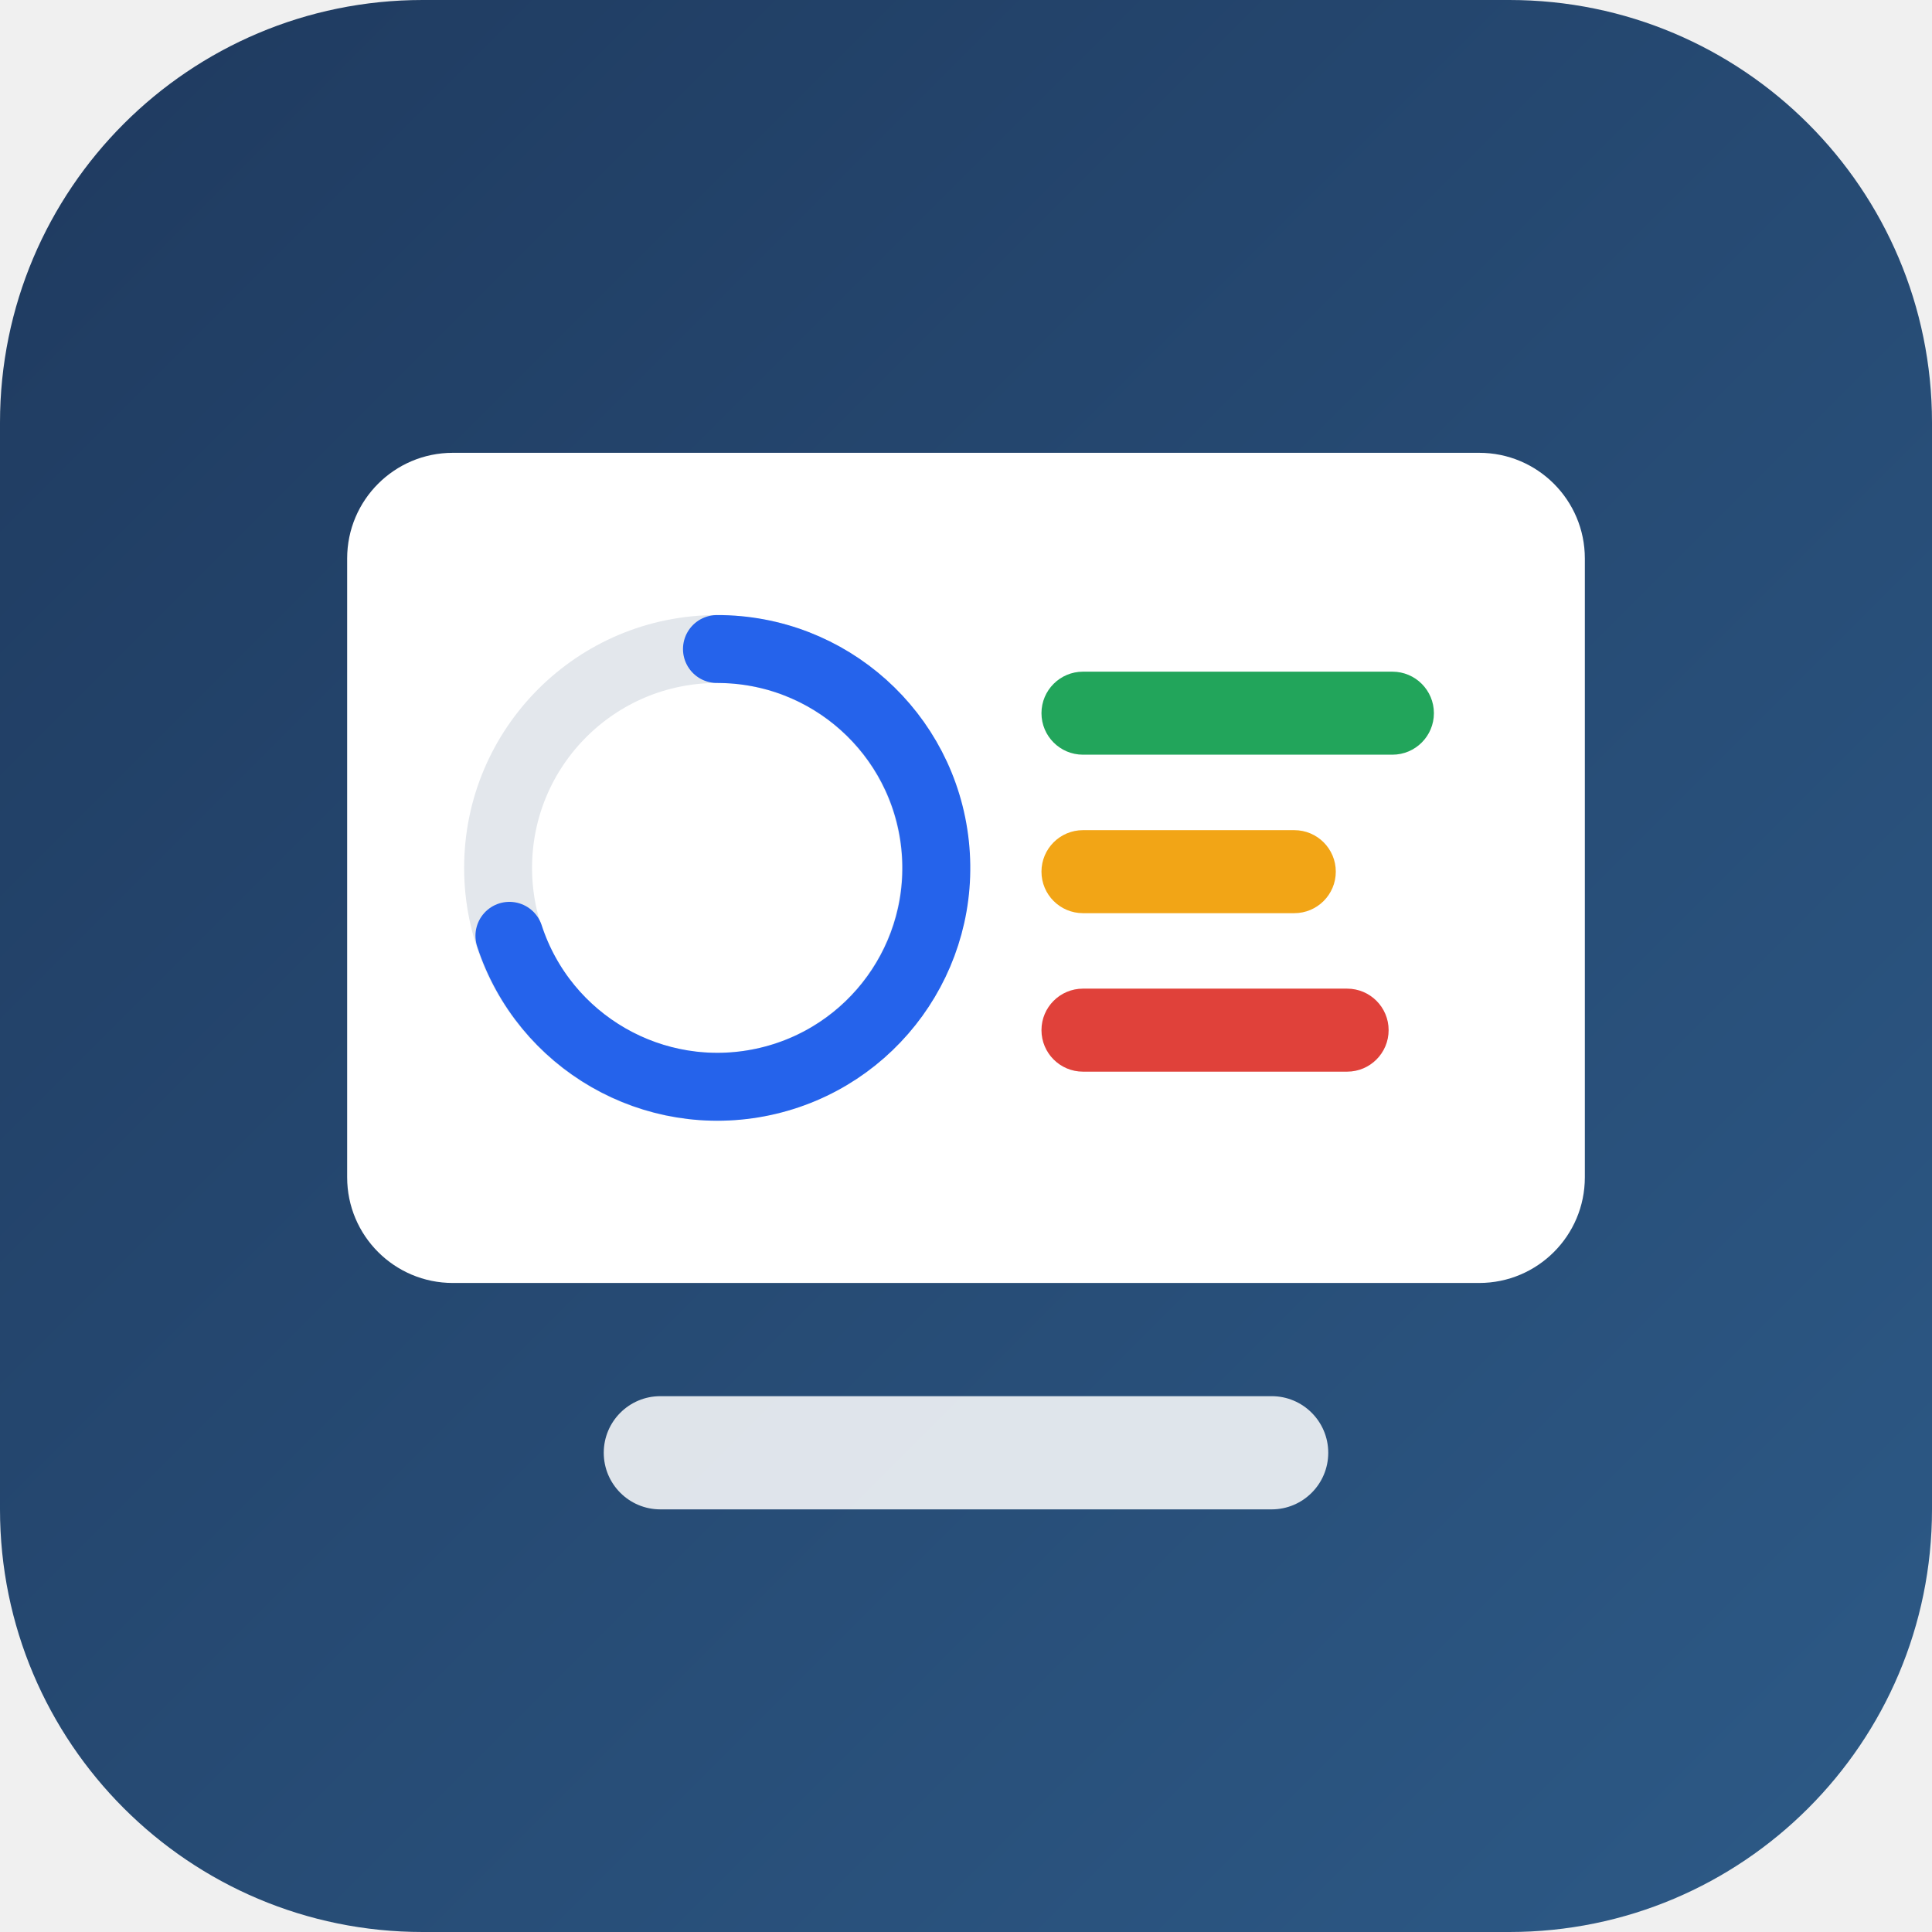
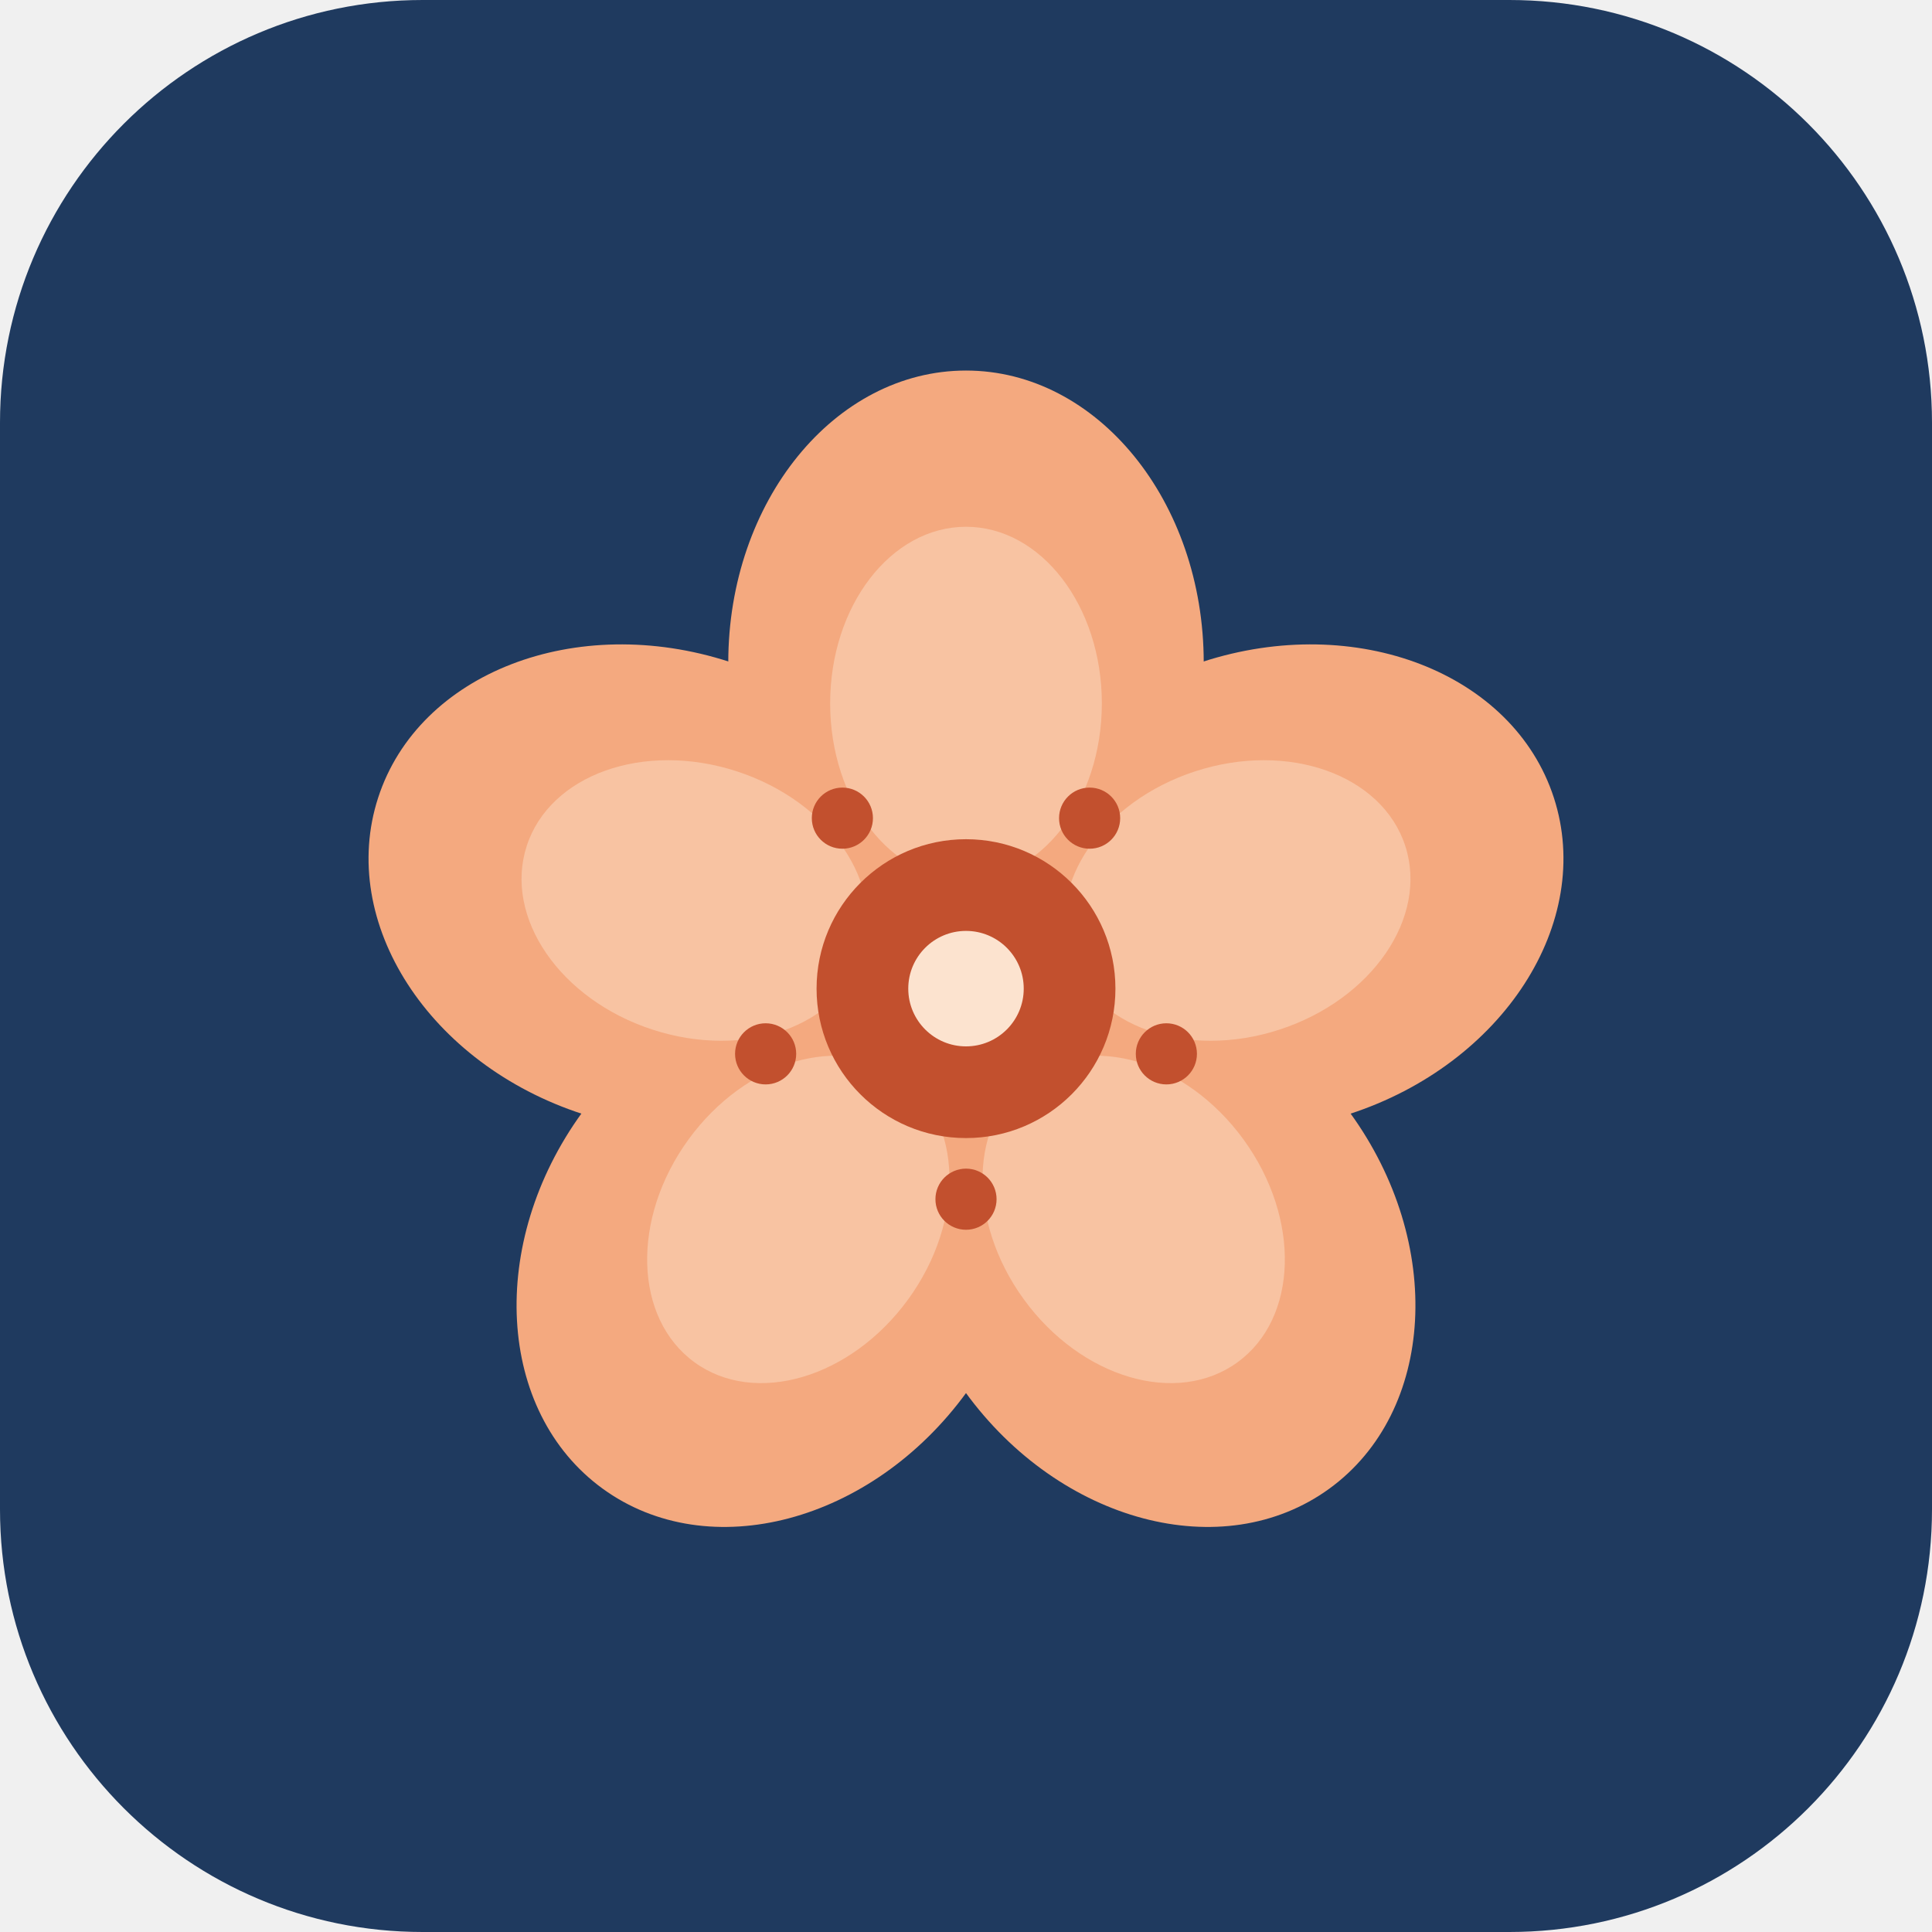
<svg xmlns="http://www.w3.org/2000/svg" viewBox="0 0 512 512">
-   <defs>
-     <linearGradient id="g" x1="0" y1="0" x2="1" y2="1">
-       <stop offset="0" stop-color="#1f3a5f" />
-       <stop offset="1" stop-color="#2d5a87" />
-     </linearGradient>
-   </defs>
-   <rect width="512" height="512" rx="112" fill="url(#g)" />
-   <rect x="92" y="120" width="328" height="220" rx="28" fill="#ffffff" />
-   <circle cx="190" cy="230" r="58" fill="none" stroke="#e3e7ec" stroke-width="18" />
-   <path d="M190 172 A58 58 0 1 1 135 248" fill="none" stroke="#2563eb" stroke-width="18" stroke-linecap="round" />
-   <rect x="276" y="178" width="104" height="22" rx="11" fill="#22a55b" />
-   <rect x="276" y="220" width="78" height="22" rx="11" fill="#f2a516" />
-   <rect x="276" y="262" width="92" height="22" rx="11" fill="#e0413a" />
-   <rect x="160" y="370" width="192" height="30" rx="15" fill="#ffffff" opacity=".85" />
+   <rect width="512" height="512" rx="112" fill="#1F3A5F" />
+   <g transform="translate(256 262) scale(0.9)">
+     <g fill="#F4A97F">
+       <ellipse cx="0" cy="-96.0" rx="70.0" ry="86.0" transform="rotate(0)" />
+       <ellipse cx="0" cy="-96.0" rx="70.0" ry="86.0" transform="rotate(72)" />
+       <ellipse cx="0" cy="-96.0" rx="70.0" ry="86.0" transform="rotate(144)" />
+       <ellipse cx="0" cy="-96.0" rx="70.0" ry="86.0" transform="rotate(216)" />
+       <ellipse cx="0" cy="-96.0" rx="70.0" ry="86.0" transform="rotate(288)" />
+     </g>
+     <g fill="#F8C3A2">
+       <ellipse cx="0" cy="-84.0" rx="40.0" ry="52.0" transform="rotate(0)" />
+       <ellipse cx="0" cy="-84.0" rx="40.0" ry="52.0" transform="rotate(72)" />
+       <ellipse cx="0" cy="-84.0" rx="40.0" ry="52.0" transform="rotate(144)" />
+       <ellipse cx="0" cy="-84.0" rx="40.0" ry="52.0" transform="rotate(216)" />
+       <ellipse cx="0" cy="-84.0" rx="40.0" ry="52.0" transform="rotate(288)" />
+     </g>
+     <circle cx="36.4" cy="-50.2" r="9.0" fill="#C2502E" />
+     <circle cx="59.0" cy="19.2" r="9.0" fill="#C2502E" />
+     <circle cx="0.0" cy="62.0" r="9.0" fill="#C2502E" />
+     <circle cx="-59.0" cy="19.2" r="9.0" fill="#C2502E" />
+     <circle cx="-36.4" cy="-50.2" r="9.0" fill="#C2502E" />
+     <circle r="44.0" fill="#C2502E" />
+     <circle r="17.0" fill="#FCE3CF" />
+   </g>
</svg>
